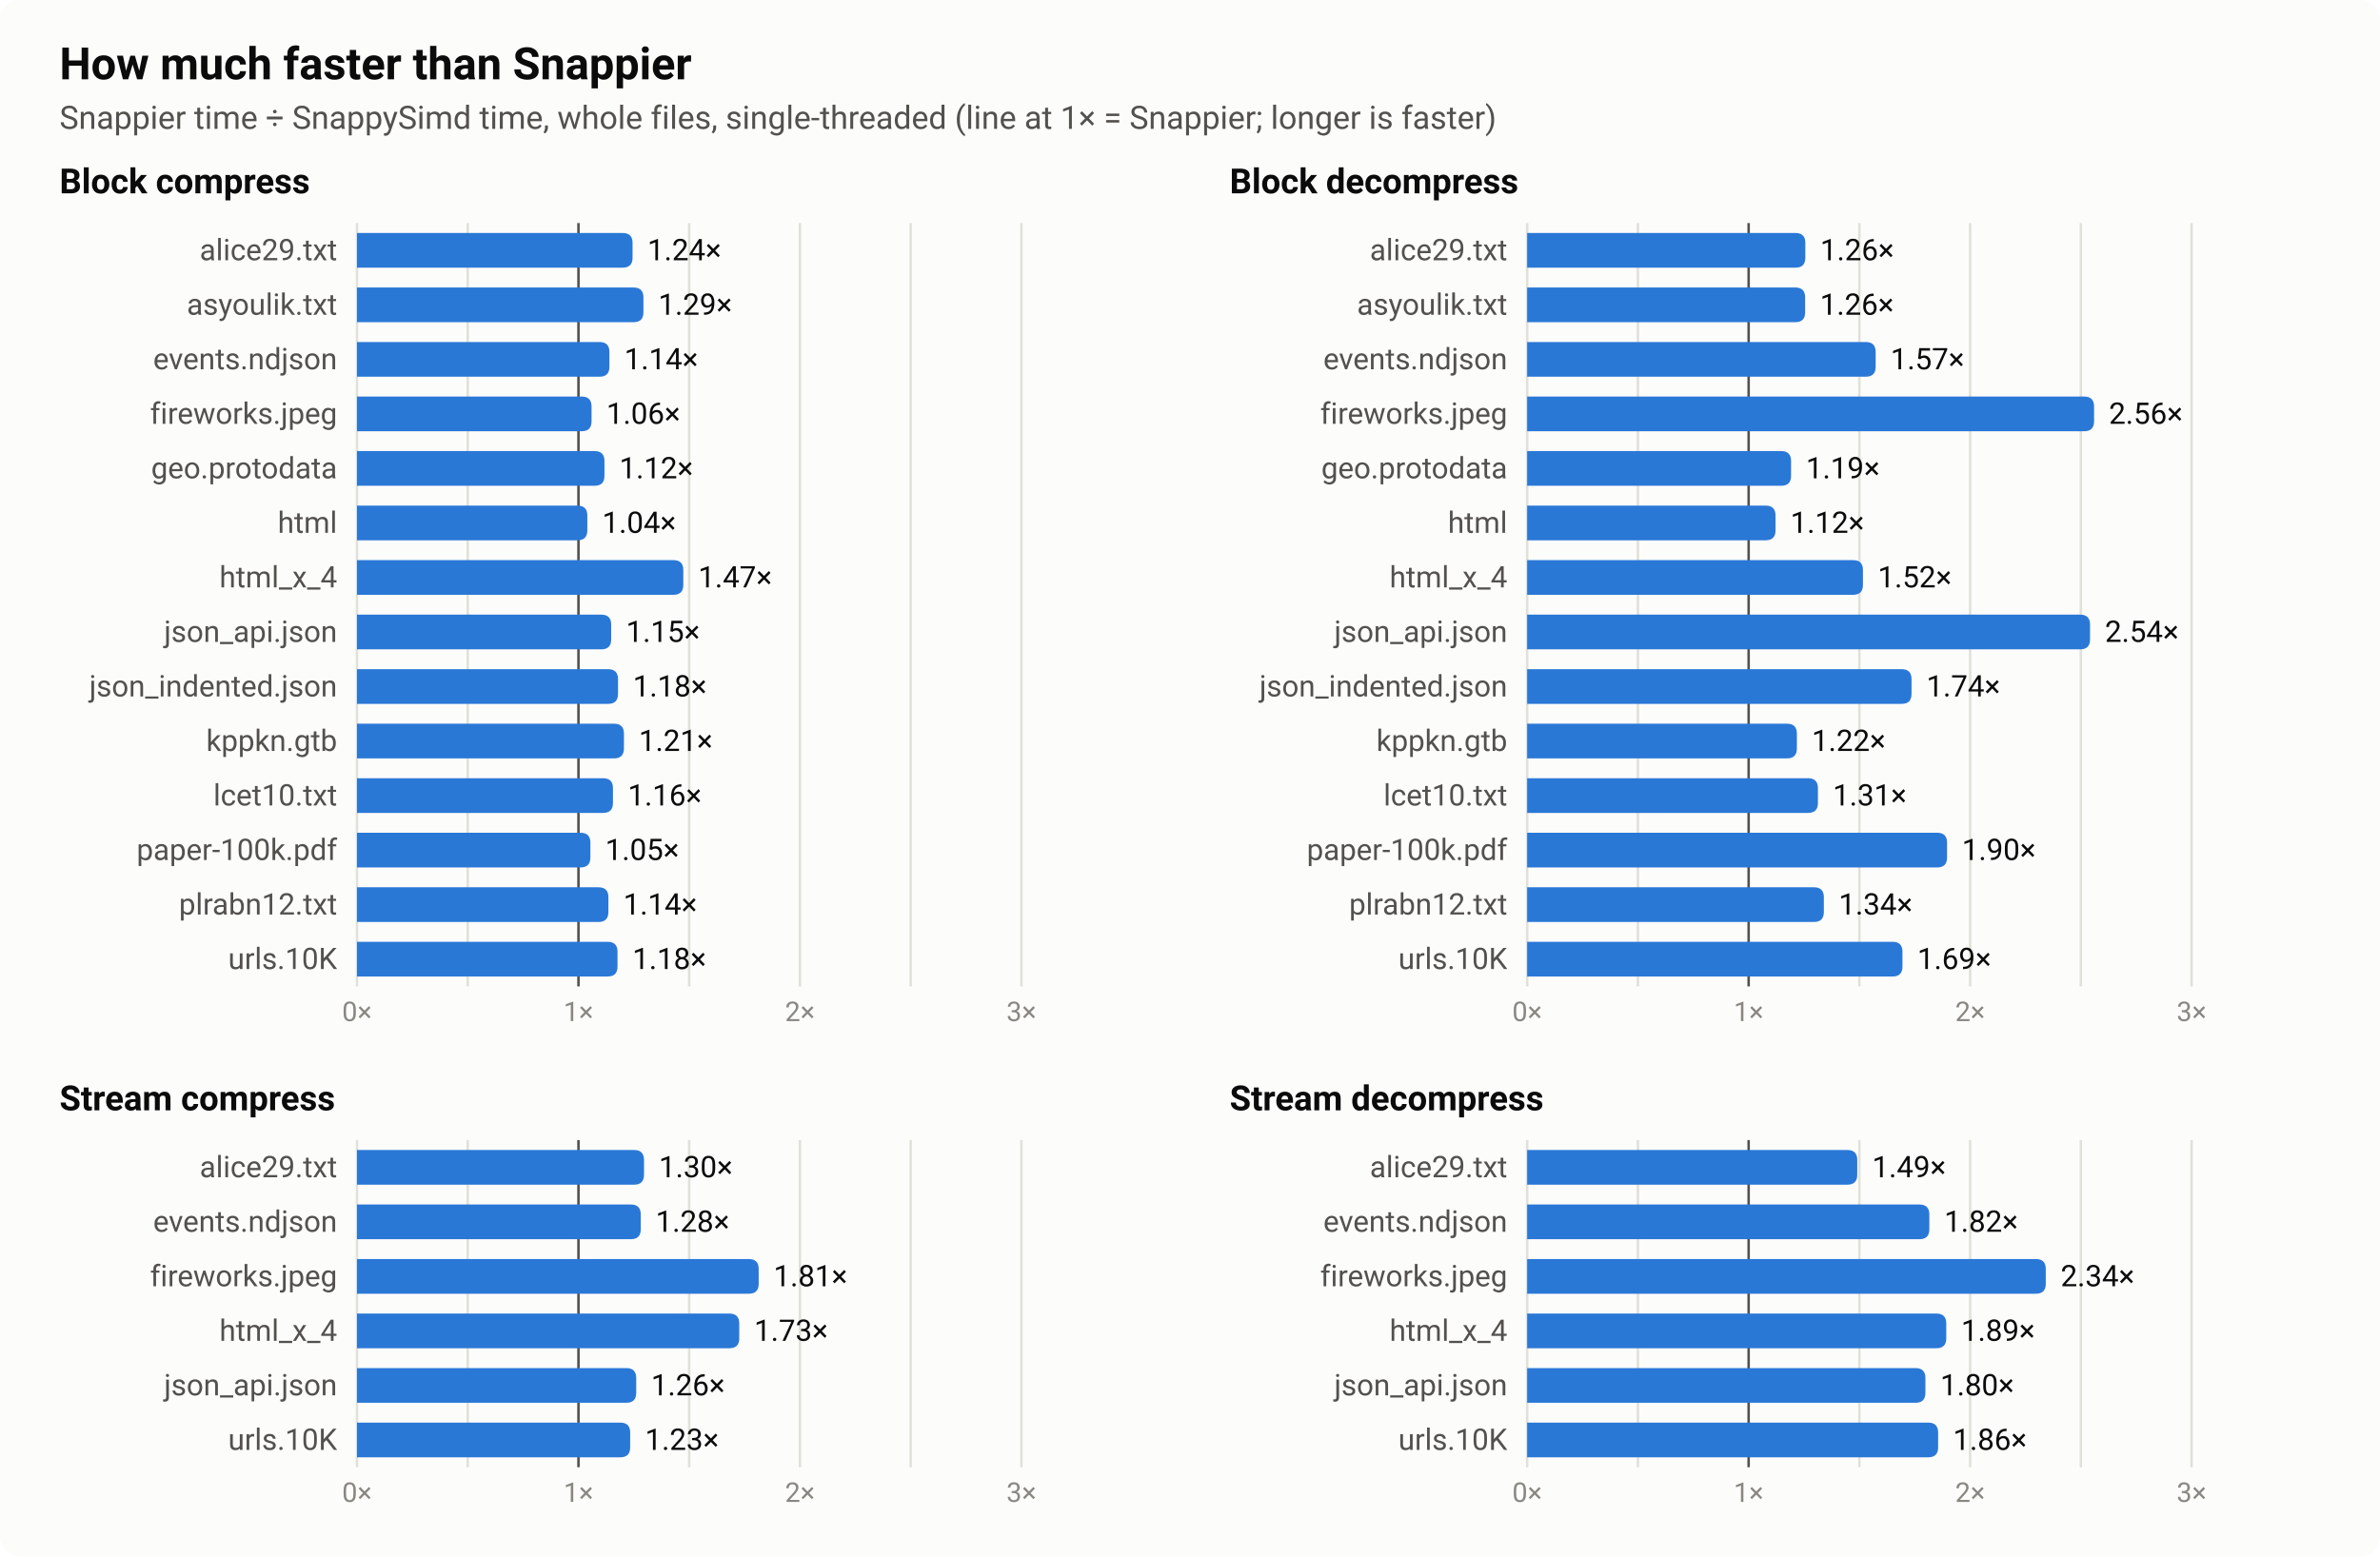
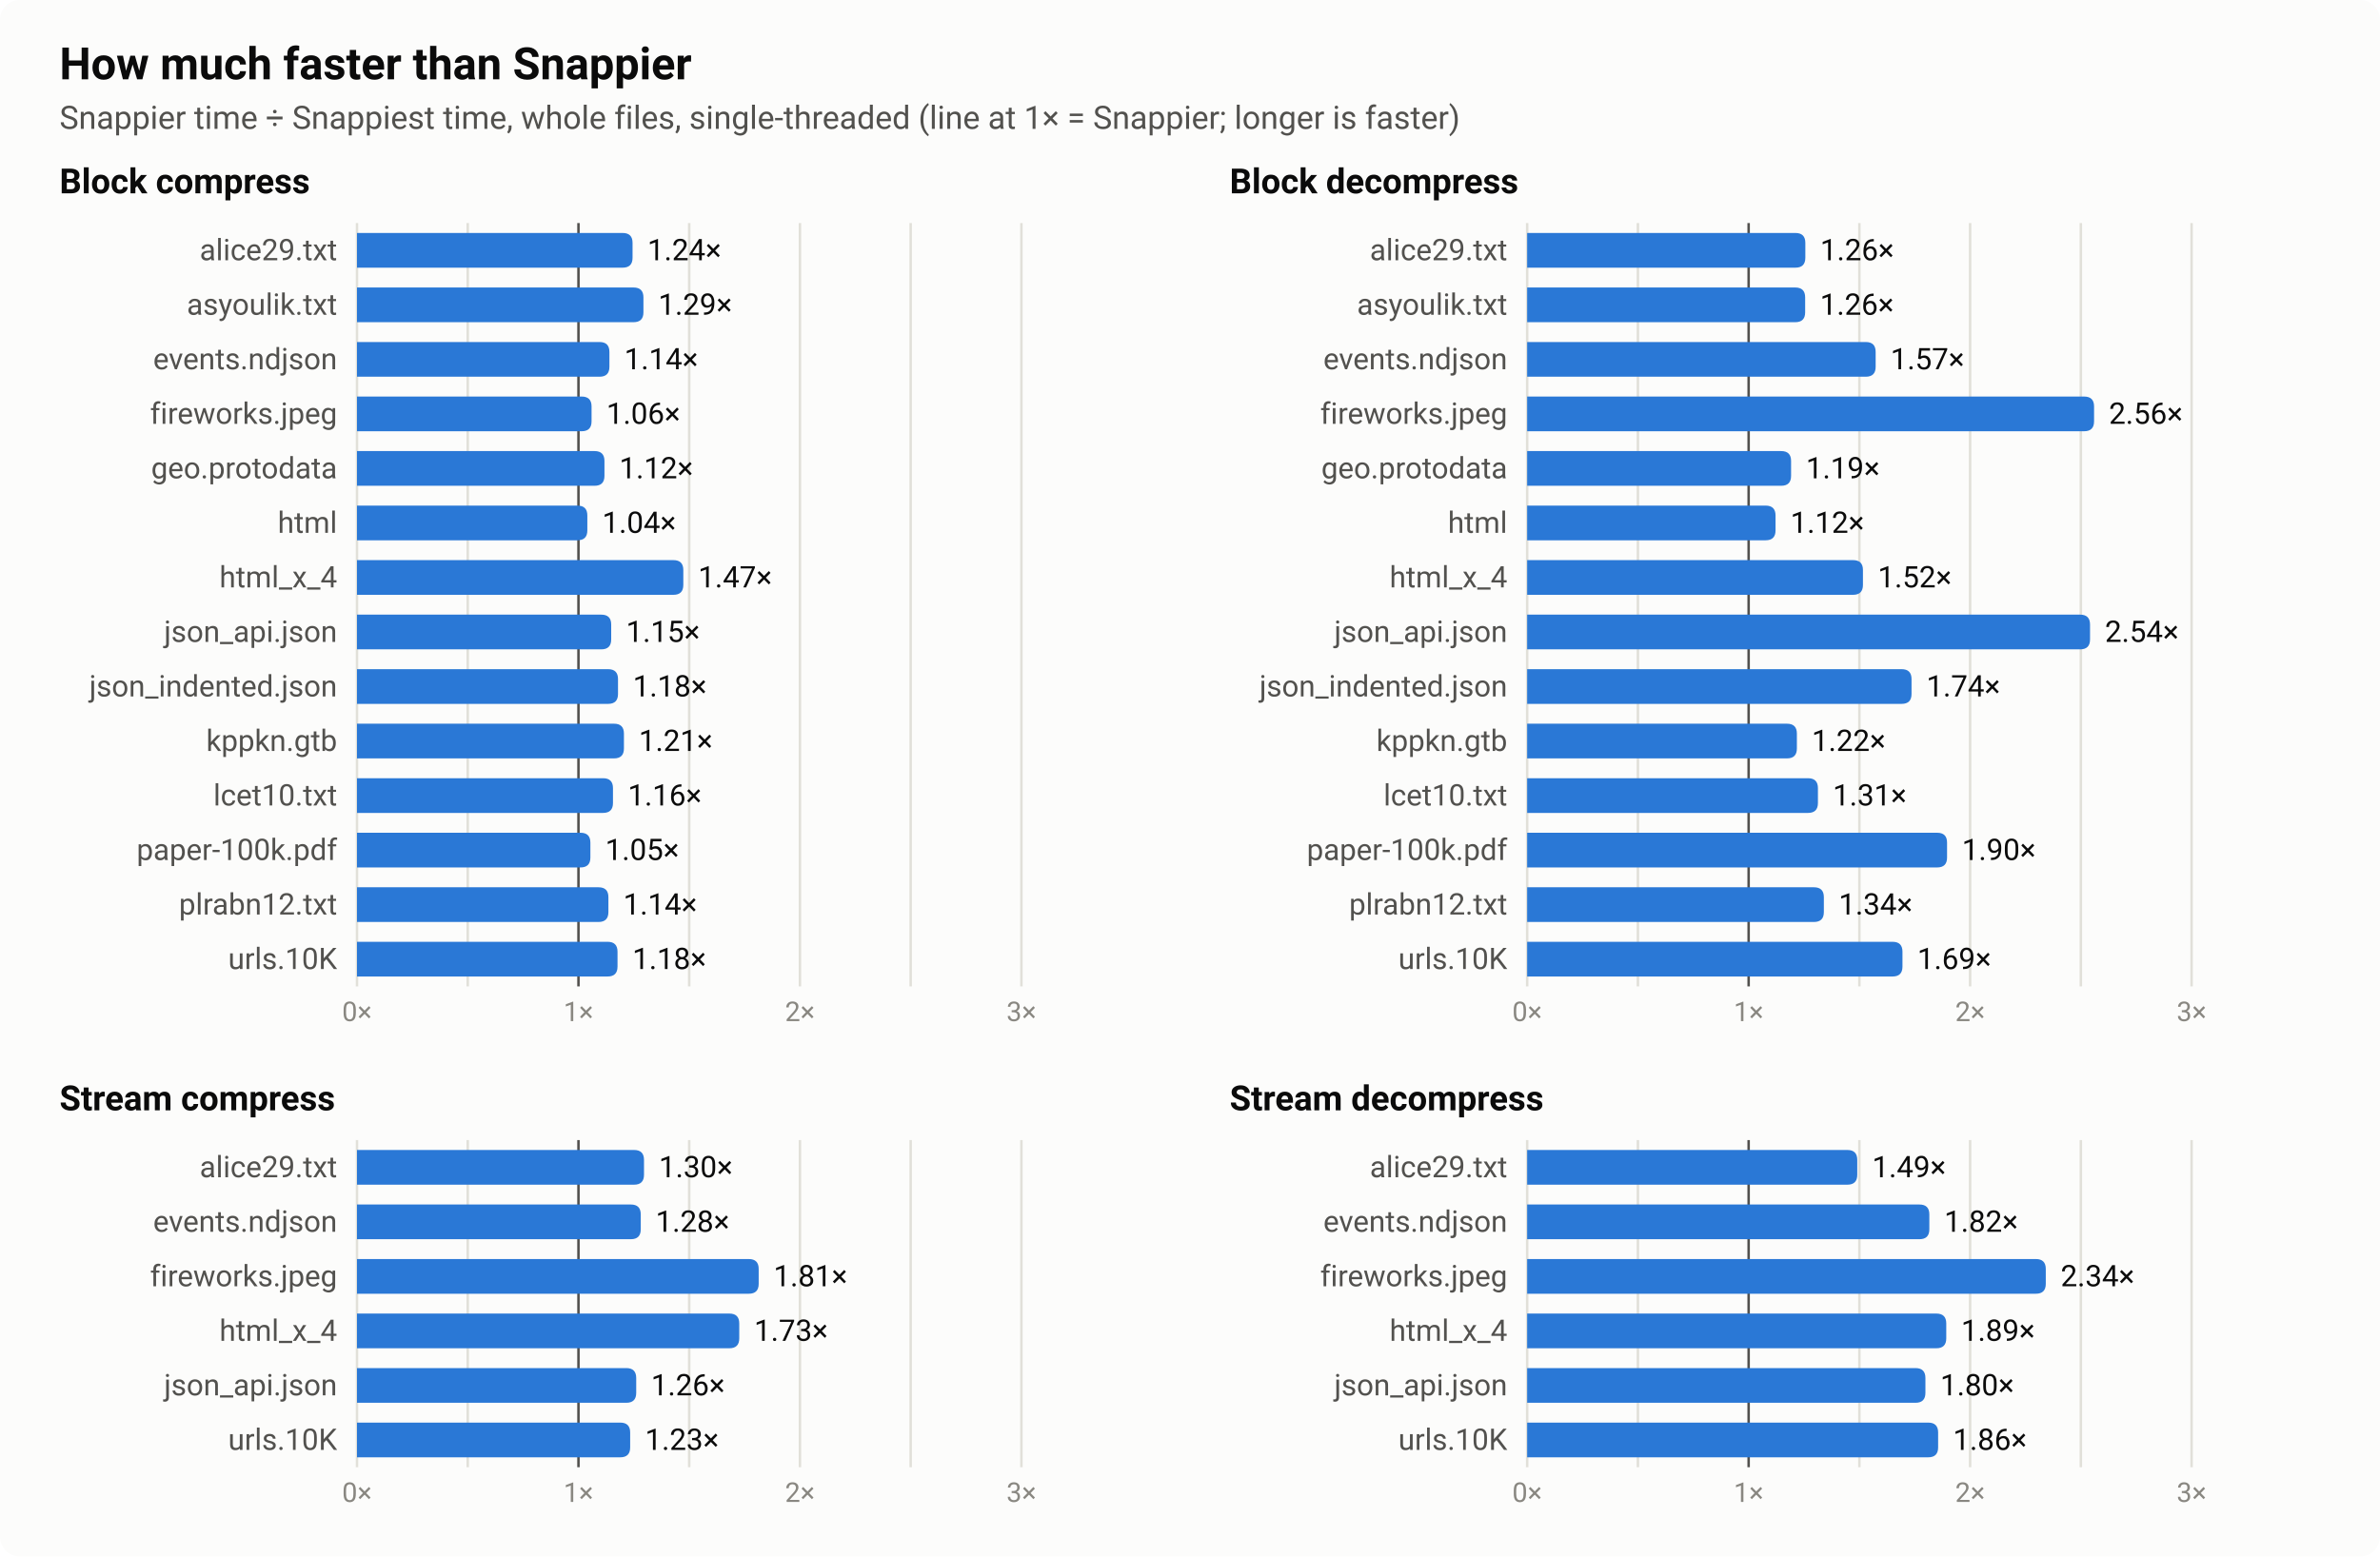
<svg xmlns="http://www.w3.org/2000/svg" width="960" height="628" viewBox="0 0 960 628" role="img" aria-labelledby="t d" font-family="system-ui, -apple-system, 'Segoe UI', Roboto, Helvetica, Arial, sans-serif">
  <rect width="960" height="628" rx="8" fill="#fcfcfb" />
  <text x="24" y="32" font-size="18" fill="#0b0b0b" font-weight="600">How much faster than Snappier</text>
-   <text x="24" y="52" font-size="13" fill="#52514e">Snappier time ÷ SnappySimd time, whole files, single-threaded (line at 1× = Snappier; longer is faster)</text>
+   <text x="24" y="52" font-size="13" fill="#52514e">Snappier time ÷ Snappiest time, whole files, single-threaded (line at 1× = Snappier; longer is faster)</text>
  <text x="24" y="78" font-size="14" fill="#0b0b0b" font-weight="600">Block compress</text>
  <line x1="144" y1="90" x2="144" y2="398" stroke="#e1e0d9" stroke-width="1" />
  <text x="144" y="412" font-size="11" fill="#898781" text-anchor="middle">0×</text>
  <line x1="188.667" y1="90" x2="188.667" y2="398" stroke="#e1e0d9" stroke-width="1" />
  <line x1="233.333" y1="90" x2="233.333" y2="398" stroke="#52514e" stroke-width="1" />
  <text x="233.333" y="412" font-size="11" fill="#898781" text-anchor="middle">1×</text>
  <line x1="278" y1="90" x2="278" y2="398" stroke="#e1e0d9" stroke-width="1" />
  <line x1="322.667" y1="90" x2="322.667" y2="398" stroke="#e1e0d9" stroke-width="1" />
  <text x="322.667" y="412" font-size="11" fill="#898781" text-anchor="middle">2×</text>
  <line x1="367.333" y1="90" x2="367.333" y2="398" stroke="#e1e0d9" stroke-width="1" />
  <line x1="412" y1="90" x2="412" y2="398" stroke="#e1e0d9" stroke-width="1" />
  <text x="412" y="412" font-size="11" fill="#898781" text-anchor="middle">3×</text>
  <text x="136" y="105" font-size="12" fill="#52514e" text-anchor="end">alice29.txt</text>
  <path d="M144,94 H251.148 Q255.148,94 255.148,98 V104 Q255.148,108 251.148,108 H144 Z" fill="#2a78d6" />
  <text x="261.148" y="105" font-size="12" fill="#0b0b0b">1.24×</text>
  <text x="136" y="127" font-size="12" fill="#52514e" text-anchor="end">asyoulik.txt</text>
  <path d="M144,116 H255.537 Q259.537,116 259.537,120 V126 Q259.537,130 255.537,130 H144 Z" fill="#2a78d6" />
  <text x="265.537" y="127" font-size="12" fill="#0b0b0b">1.29×</text>
  <text x="136" y="149" font-size="12" fill="#52514e" text-anchor="end">events.ndjson</text>
  <path d="M144,138 H241.812 Q245.812,138 245.812,142 V148 Q245.812,152 241.812,152 H144 Z" fill="#2a78d6" />
  <text x="251.812" y="149" font-size="12" fill="#0b0b0b">1.14×</text>
  <text x="136" y="171" font-size="12" fill="#52514e" text-anchor="end">fireworks.jpeg</text>
  <path d="M144,160 H234.611 Q238.611,160 238.611,164 V170 Q238.611,174 234.611,174 H144 Z" fill="#2a78d6" />
  <text x="244.611" y="171" font-size="12" fill="#0b0b0b">1.06×</text>
  <text x="136" y="193" font-size="12" fill="#52514e" text-anchor="end">geo.protodata</text>
  <path d="M144,182 H239.816 Q243.816,182 243.816,186 V192 Q243.816,196 239.816,196 H144 Z" fill="#2a78d6" />
  <text x="249.816" y="193" font-size="12" fill="#0b0b0b">1.12×</text>
  <text x="136" y="215" font-size="12" fill="#52514e" text-anchor="end">html</text>
  <path d="M144,204 H232.909 Q236.909,204 236.909,208 V214 Q236.909,218 232.909,218 H144 Z" fill="#2a78d6" />
  <text x="242.909" y="215" font-size="12" fill="#0b0b0b">1.04×</text>
  <text x="136" y="237" font-size="12" fill="#52514e" text-anchor="end">html_x_4</text>
  <path d="M144,226 H271.624 Q275.624,226 275.624,230 V236 Q275.624,240 271.624,240 H144 Z" fill="#2a78d6" />
  <text x="281.624" y="237" font-size="12" fill="#0b0b0b">1.47×</text>
  <text x="136" y="259" font-size="12" fill="#52514e" text-anchor="end">json_api.json</text>
  <path d="M144,248 H242.532 Q246.532,248 246.532,252 V258 Q246.532,262 242.532,262 H144 Z" fill="#2a78d6" />
  <text x="252.532" y="259" font-size="12" fill="#0b0b0b">1.15×</text>
  <text x="136" y="281" font-size="12" fill="#52514e" text-anchor="end">json_indented.json</text>
  <path d="M144,270 H245.282 Q249.282,270 249.282,274 V280 Q249.282,284 245.282,284 H144 Z" fill="#2a78d6" />
  <text x="255.282" y="281" font-size="12" fill="#0b0b0b">1.18×</text>
  <text x="136" y="303" font-size="12" fill="#52514e" text-anchor="end">kppkn.gtb</text>
  <path d="M144,292 H247.67 Q251.67,292 251.67,296 V302 Q251.67,306 247.67,306 H144 Z" fill="#2a78d6" />
  <text x="257.67" y="303" font-size="12" fill="#0b0b0b">1.21×</text>
  <text x="136" y="325" font-size="12" fill="#52514e" text-anchor="end">lcet10.txt</text>
  <path d="M144,314 H243.249 Q247.249,314 247.249,318 V324 Q247.249,328 243.249,328 H144 Z" fill="#2a78d6" />
  <text x="253.249" y="325" font-size="12" fill="#0b0b0b">1.16×</text>
  <text x="136" y="347" font-size="12" fill="#52514e" text-anchor="end">paper-100k.pdf</text>
  <path d="M144,336 H234.137 Q238.137,336 238.137,340 V346 Q238.137,350 234.137,350 H144 Z" fill="#2a78d6" />
  <text x="244.137" y="347" font-size="12" fill="#0b0b0b">1.05×</text>
  <text x="136" y="369" font-size="12" fill="#52514e" text-anchor="end">plrabn12.txt</text>
  <path d="M144,358 H241.406 Q245.406,358 245.406,362 V368 Q245.406,372 241.406,372 H144 Z" fill="#2a78d6" />
  <text x="251.406" y="369" font-size="12" fill="#0b0b0b">1.14×</text>
  <text x="136" y="391" font-size="12" fill="#52514e" text-anchor="end">urls.10K</text>
  <path d="M144,380 H245.082 Q249.082,380 249.082,384 V390 Q249.082,394 245.082,394 H144 Z" fill="#2a78d6" />
  <text x="255.082" y="391" font-size="12" fill="#0b0b0b">1.18×</text>
  <text x="496" y="78" font-size="14" fill="#0b0b0b" font-weight="600">Block decompress</text>
  <line x1="616" y1="90" x2="616" y2="398" stroke="#e1e0d9" stroke-width="1" />
  <text x="616" y="412" font-size="11" fill="#898781" text-anchor="middle">0×</text>
  <line x1="660.667" y1="90" x2="660.667" y2="398" stroke="#e1e0d9" stroke-width="1" />
  <line x1="705.333" y1="90" x2="705.333" y2="398" stroke="#52514e" stroke-width="1" />
  <text x="705.333" y="412" font-size="11" fill="#898781" text-anchor="middle">1×</text>
  <line x1="750" y1="90" x2="750" y2="398" stroke="#e1e0d9" stroke-width="1" />
  <line x1="794.667" y1="90" x2="794.667" y2="398" stroke="#e1e0d9" stroke-width="1" />
  <text x="794.667" y="412" font-size="11" fill="#898781" text-anchor="middle">2×</text>
  <line x1="839.333" y1="90" x2="839.333" y2="398" stroke="#e1e0d9" stroke-width="1" />
  <line x1="884" y1="90" x2="884" y2="398" stroke="#e1e0d9" stroke-width="1" />
  <text x="884" y="412" font-size="11" fill="#898781" text-anchor="middle">3×</text>
  <text x="608" y="105" font-size="12" fill="#52514e" text-anchor="end">alice29.txt</text>
  <path d="M616,94 H724.203 Q728.203,94 728.203,98 V104 Q728.203,108 724.203,108 H616 Z" fill="#2a78d6" />
  <text x="734.203" y="105" font-size="12" fill="#0b0b0b">1.26×</text>
  <text x="608" y="127" font-size="12" fill="#52514e" text-anchor="end">asyoulik.txt</text>
  <path d="M616,116 H724.13 Q728.13,116 728.13,120 V126 Q728.13,130 724.13,130 H616 Z" fill="#2a78d6" />
  <text x="734.13" y="127" font-size="12" fill="#0b0b0b">1.26×</text>
  <text x="608" y="149" font-size="12" fill="#52514e" text-anchor="end">events.ndjson</text>
  <path d="M616,138 H752.567 Q756.567,138 756.567,142 V148 Q756.567,152 752.567,152 H616 Z" fill="#2a78d6" />
  <text x="762.567" y="149" font-size="12" fill="#0b0b0b">1.57×</text>
  <text x="608" y="171" font-size="12" fill="#52514e" text-anchor="end">fireworks.jpeg</text>
  <path d="M616,160 H840.667 Q844.667,160 844.667,164 V170 Q844.667,174 840.667,174 H616 Z" fill="#2a78d6" />
  <text x="850.667" y="171" font-size="12" fill="#0b0b0b">2.56×</text>
  <text x="608" y="193" font-size="12" fill="#52514e" text-anchor="end">geo.protodata</text>
  <path d="M616,182 H718.452 Q722.452,182 722.452,186 V192 Q722.452,196 718.452,196 H616 Z" fill="#2a78d6" />
  <text x="728.452" y="193" font-size="12" fill="#0b0b0b">1.19×</text>
  <text x="608" y="215" font-size="12" fill="#52514e" text-anchor="end">html</text>
  <path d="M616,204 H712.185 Q716.185,204 716.185,208 V214 Q716.185,218 712.185,218 H616 Z" fill="#2a78d6" />
  <text x="722.185" y="215" font-size="12" fill="#0b0b0b">1.12×</text>
  <text x="608" y="237" font-size="12" fill="#52514e" text-anchor="end">html_x_4</text>
  <path d="M616,226 H747.441 Q751.441,226 751.441,230 V236 Q751.441,240 747.441,240 H616 Z" fill="#2a78d6" />
  <text x="757.441" y="237" font-size="12" fill="#0b0b0b">1.52×</text>
  <text x="608" y="259" font-size="12" fill="#52514e" text-anchor="end">json_api.json</text>
  <path d="M616,248 H839.042 Q843.042,248 843.042,252 V258 Q843.042,262 839.042,262 H616 Z" fill="#2a78d6" />
  <text x="849.042" y="259" font-size="12" fill="#0b0b0b">2.54×</text>
  <text x="608" y="281" font-size="12" fill="#52514e" text-anchor="end">json_indented.json</text>
  <path d="M616,270 H767.04 Q771.04,270 771.04,274 V280 Q771.04,284 767.04,284 H616 Z" fill="#2a78d6" />
  <text x="777.04" y="281" font-size="12" fill="#0b0b0b">1.74×</text>
  <text x="608" y="303" font-size="12" fill="#52514e" text-anchor="end">kppkn.gtb</text>
  <path d="M616,292 H720.789 Q724.789,292 724.789,296 V302 Q724.789,306 720.789,306 H616 Z" fill="#2a78d6" />
  <text x="730.789" y="303" font-size="12" fill="#0b0b0b">1.22×</text>
  <text x="608" y="325" font-size="12" fill="#52514e" text-anchor="end">lcet10.txt</text>
  <path d="M616,314 H729.283 Q733.283,314 733.283,318 V324 Q733.283,328 729.283,328 H616 Z" fill="#2a78d6" />
  <text x="739.283" y="325" font-size="12" fill="#0b0b0b">1.31×</text>
  <text x="608" y="347" font-size="12" fill="#52514e" text-anchor="end">paper-100k.pdf</text>
  <path d="M616,336 H781.368 Q785.368,336 785.368,340 V346 Q785.368,350 781.368,350 H616 Z" fill="#2a78d6" />
  <text x="791.368" y="347" font-size="12" fill="#0b0b0b">1.90×</text>
  <text x="608" y="369" font-size="12" fill="#52514e" text-anchor="end">plrabn12.txt</text>
  <path d="M616,358 H731.672 Q735.672,358 735.672,362 V368 Q735.672,372 731.672,372 H616 Z" fill="#2a78d6" />
  <text x="741.672" y="369" font-size="12" fill="#0b0b0b">1.34×</text>
  <text x="608" y="391" font-size="12" fill="#52514e" text-anchor="end">urls.10K</text>
  <path d="M616,380 H763.383 Q767.383,380 767.383,384 V390 Q767.383,394 763.383,394 H616 Z" fill="#2a78d6" />
  <text x="773.383" y="391" font-size="12" fill="#0b0b0b">1.69×</text>
  <text x="24" y="448" font-size="14" fill="#0b0b0b" font-weight="600">Stream compress</text>
  <line x1="144" y1="460" x2="144" y2="592" stroke="#e1e0d9" stroke-width="1" />
  <text x="144" y="606" font-size="11" fill="#898781" text-anchor="middle">0×</text>
  <line x1="188.667" y1="460" x2="188.667" y2="592" stroke="#e1e0d9" stroke-width="1" />
  <line x1="233.333" y1="460" x2="233.333" y2="592" stroke="#52514e" stroke-width="1" />
  <text x="233.333" y="606" font-size="11" fill="#898781" text-anchor="middle">1×</text>
  <line x1="278" y1="460" x2="278" y2="592" stroke="#e1e0d9" stroke-width="1" />
  <line x1="322.667" y1="460" x2="322.667" y2="592" stroke="#e1e0d9" stroke-width="1" />
  <text x="322.667" y="606" font-size="11" fill="#898781" text-anchor="middle">2×</text>
  <line x1="367.333" y1="460" x2="367.333" y2="592" stroke="#e1e0d9" stroke-width="1" />
  <line x1="412" y1="460" x2="412" y2="592" stroke="#e1e0d9" stroke-width="1" />
  <text x="412" y="606" font-size="11" fill="#898781" text-anchor="middle">3×</text>
  <text x="136" y="475" font-size="12" fill="#52514e" text-anchor="end">alice29.txt</text>
  <path d="M144,464 H255.765 Q259.765,464 259.765,468 V474 Q259.765,478 255.765,478 H144 Z" fill="#2a78d6" />
  <text x="265.765" y="475" font-size="12" fill="#0b0b0b">1.30×</text>
  <text x="136" y="497" font-size="12" fill="#52514e" text-anchor="end">events.ndjson</text>
  <path d="M144,486 H254.457 Q258.457,486 258.457,490 V496 Q258.457,500 254.457,500 H144 Z" fill="#2a78d6" />
  <text x="264.457" y="497" font-size="12" fill="#0b0b0b">1.28×</text>
  <text x="136" y="519" font-size="12" fill="#52514e" text-anchor="end">fireworks.jpeg</text>
  <path d="M144,508 H302.027 Q306.027,508 306.027,512 V518 Q306.027,522 302.027,522 H144 Z" fill="#2a78d6" />
  <text x="312.027" y="519" font-size="12" fill="#0b0b0b">1.81×</text>
  <text x="136" y="541" font-size="12" fill="#52514e" text-anchor="end">html_x_4</text>
  <path d="M144,530 H294.19 Q298.19,530 298.19,534 V540 Q298.19,544 294.19,544 H144 Z" fill="#2a78d6" />
  <text x="304.19" y="541" font-size="12" fill="#0b0b0b">1.73×</text>
  <text x="136" y="563" font-size="12" fill="#52514e" text-anchor="end">json_api.json</text>
  <path d="M144,552 H252.625 Q256.625,552 256.625,556 V562 Q256.625,566 252.625,566 H144 Z" fill="#2a78d6" />
  <text x="262.625" y="563" font-size="12" fill="#0b0b0b">1.26×</text>
  <text x="136" y="585" font-size="12" fill="#52514e" text-anchor="end">urls.10K</text>
  <path d="M144,574 H250.186 Q254.186,574 254.186,578 V584 Q254.186,588 250.186,588 H144 Z" fill="#2a78d6" />
  <text x="260.186" y="585" font-size="12" fill="#0b0b0b">1.23×</text>
  <text x="496" y="448" font-size="14" fill="#0b0b0b" font-weight="600">Stream decompress</text>
  <line x1="616" y1="460" x2="616" y2="592" stroke="#e1e0d9" stroke-width="1" />
  <text x="616" y="606" font-size="11" fill="#898781" text-anchor="middle">0×</text>
  <line x1="660.667" y1="460" x2="660.667" y2="592" stroke="#e1e0d9" stroke-width="1" />
  <line x1="705.333" y1="460" x2="705.333" y2="592" stroke="#52514e" stroke-width="1" />
  <text x="705.333" y="606" font-size="11" fill="#898781" text-anchor="middle">1×</text>
  <line x1="750" y1="460" x2="750" y2="592" stroke="#e1e0d9" stroke-width="1" />
  <line x1="794.667" y1="460" x2="794.667" y2="592" stroke="#e1e0d9" stroke-width="1" />
  <text x="794.667" y="606" font-size="11" fill="#898781" text-anchor="middle">2×</text>
  <line x1="839.333" y1="460" x2="839.333" y2="592" stroke="#e1e0d9" stroke-width="1" />
  <line x1="884" y1="460" x2="884" y2="592" stroke="#e1e0d9" stroke-width="1" />
  <text x="884" y="606" font-size="11" fill="#898781" text-anchor="middle">3×</text>
  <text x="608" y="475" font-size="12" fill="#52514e" text-anchor="end">alice29.txt</text>
  <path d="M616,464 H745.148 Q749.148,464 749.148,468 V474 Q749.148,478 745.148,478 H616 Z" fill="#2a78d6" />
  <text x="755.148" y="475" font-size="12" fill="#0b0b0b">1.49×</text>
  <text x="608" y="497" font-size="12" fill="#52514e" text-anchor="end">events.ndjson</text>
  <path d="M616,486 H774.222 Q778.222,486 778.222,490 V496 Q778.222,500 774.222,500 H616 Z" fill="#2a78d6" />
  <text x="784.222" y="497" font-size="12" fill="#0b0b0b">1.82×</text>
  <text x="608" y="519" font-size="12" fill="#52514e" text-anchor="end">fireworks.jpeg</text>
  <path d="M616,508 H821.191 Q825.191,508 825.191,512 V518 Q825.191,522 821.191,522 H616 Z" fill="#2a78d6" />
  <text x="831.191" y="519" font-size="12" fill="#0b0b0b">2.34×</text>
  <text x="608" y="541" font-size="12" fill="#52514e" text-anchor="end">html_x_4</text>
  <path d="M616,530 H781.047 Q785.047,530 785.047,534 V540 Q785.047,544 781.047,544 H616 Z" fill="#2a78d6" />
  <text x="791.047" y="541" font-size="12" fill="#0b0b0b">1.89×</text>
  <text x="608" y="563" font-size="12" fill="#52514e" text-anchor="end">json_api.json</text>
  <path d="M616,552 H772.638 Q776.638,552 776.638,556 V562 Q776.638,566 772.638,566 H616 Z" fill="#2a78d6" />
  <text x="782.638" y="563" font-size="12" fill="#0b0b0b">1.80×</text>
  <text x="608" y="585" font-size="12" fill="#52514e" text-anchor="end">urls.10K</text>
  <path d="M616,574 H777.766 Q781.766,574 781.766,578 V584 Q781.766,588 777.766,588 H616 Z" fill="#2a78d6" />
  <text x="787.766" y="585" font-size="12" fill="#0b0b0b">1.86×</text>
</svg>
